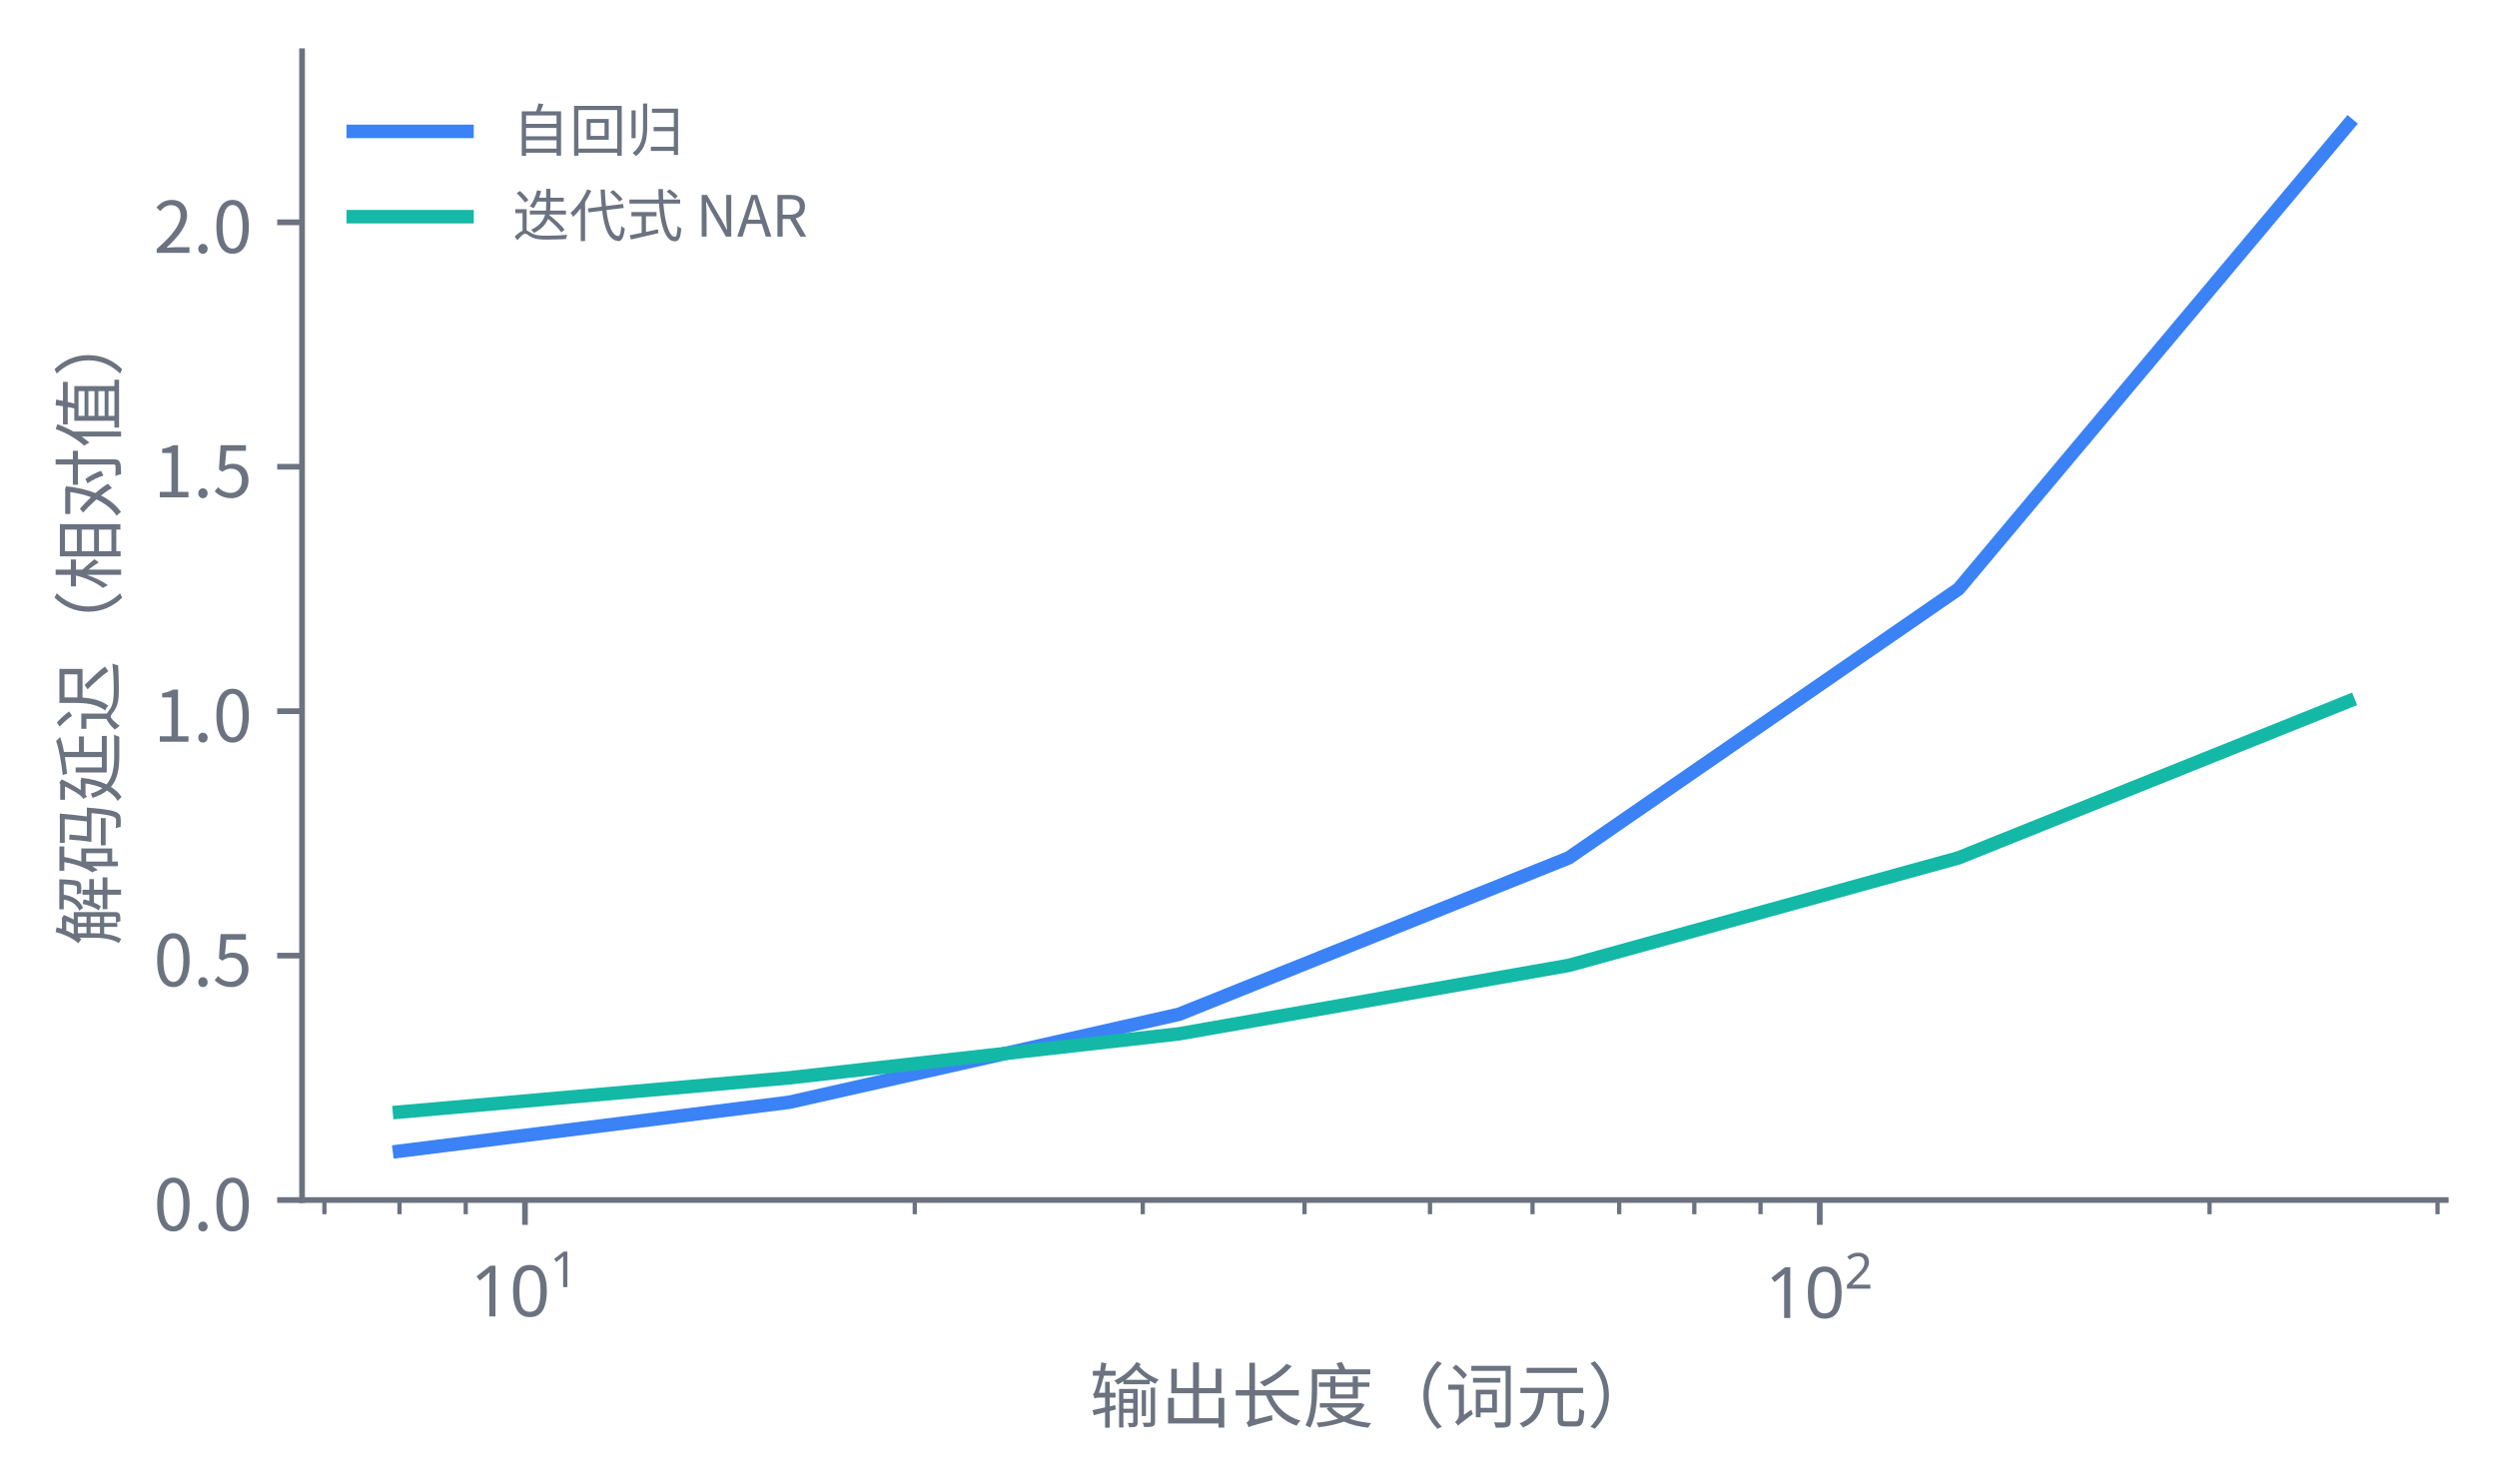
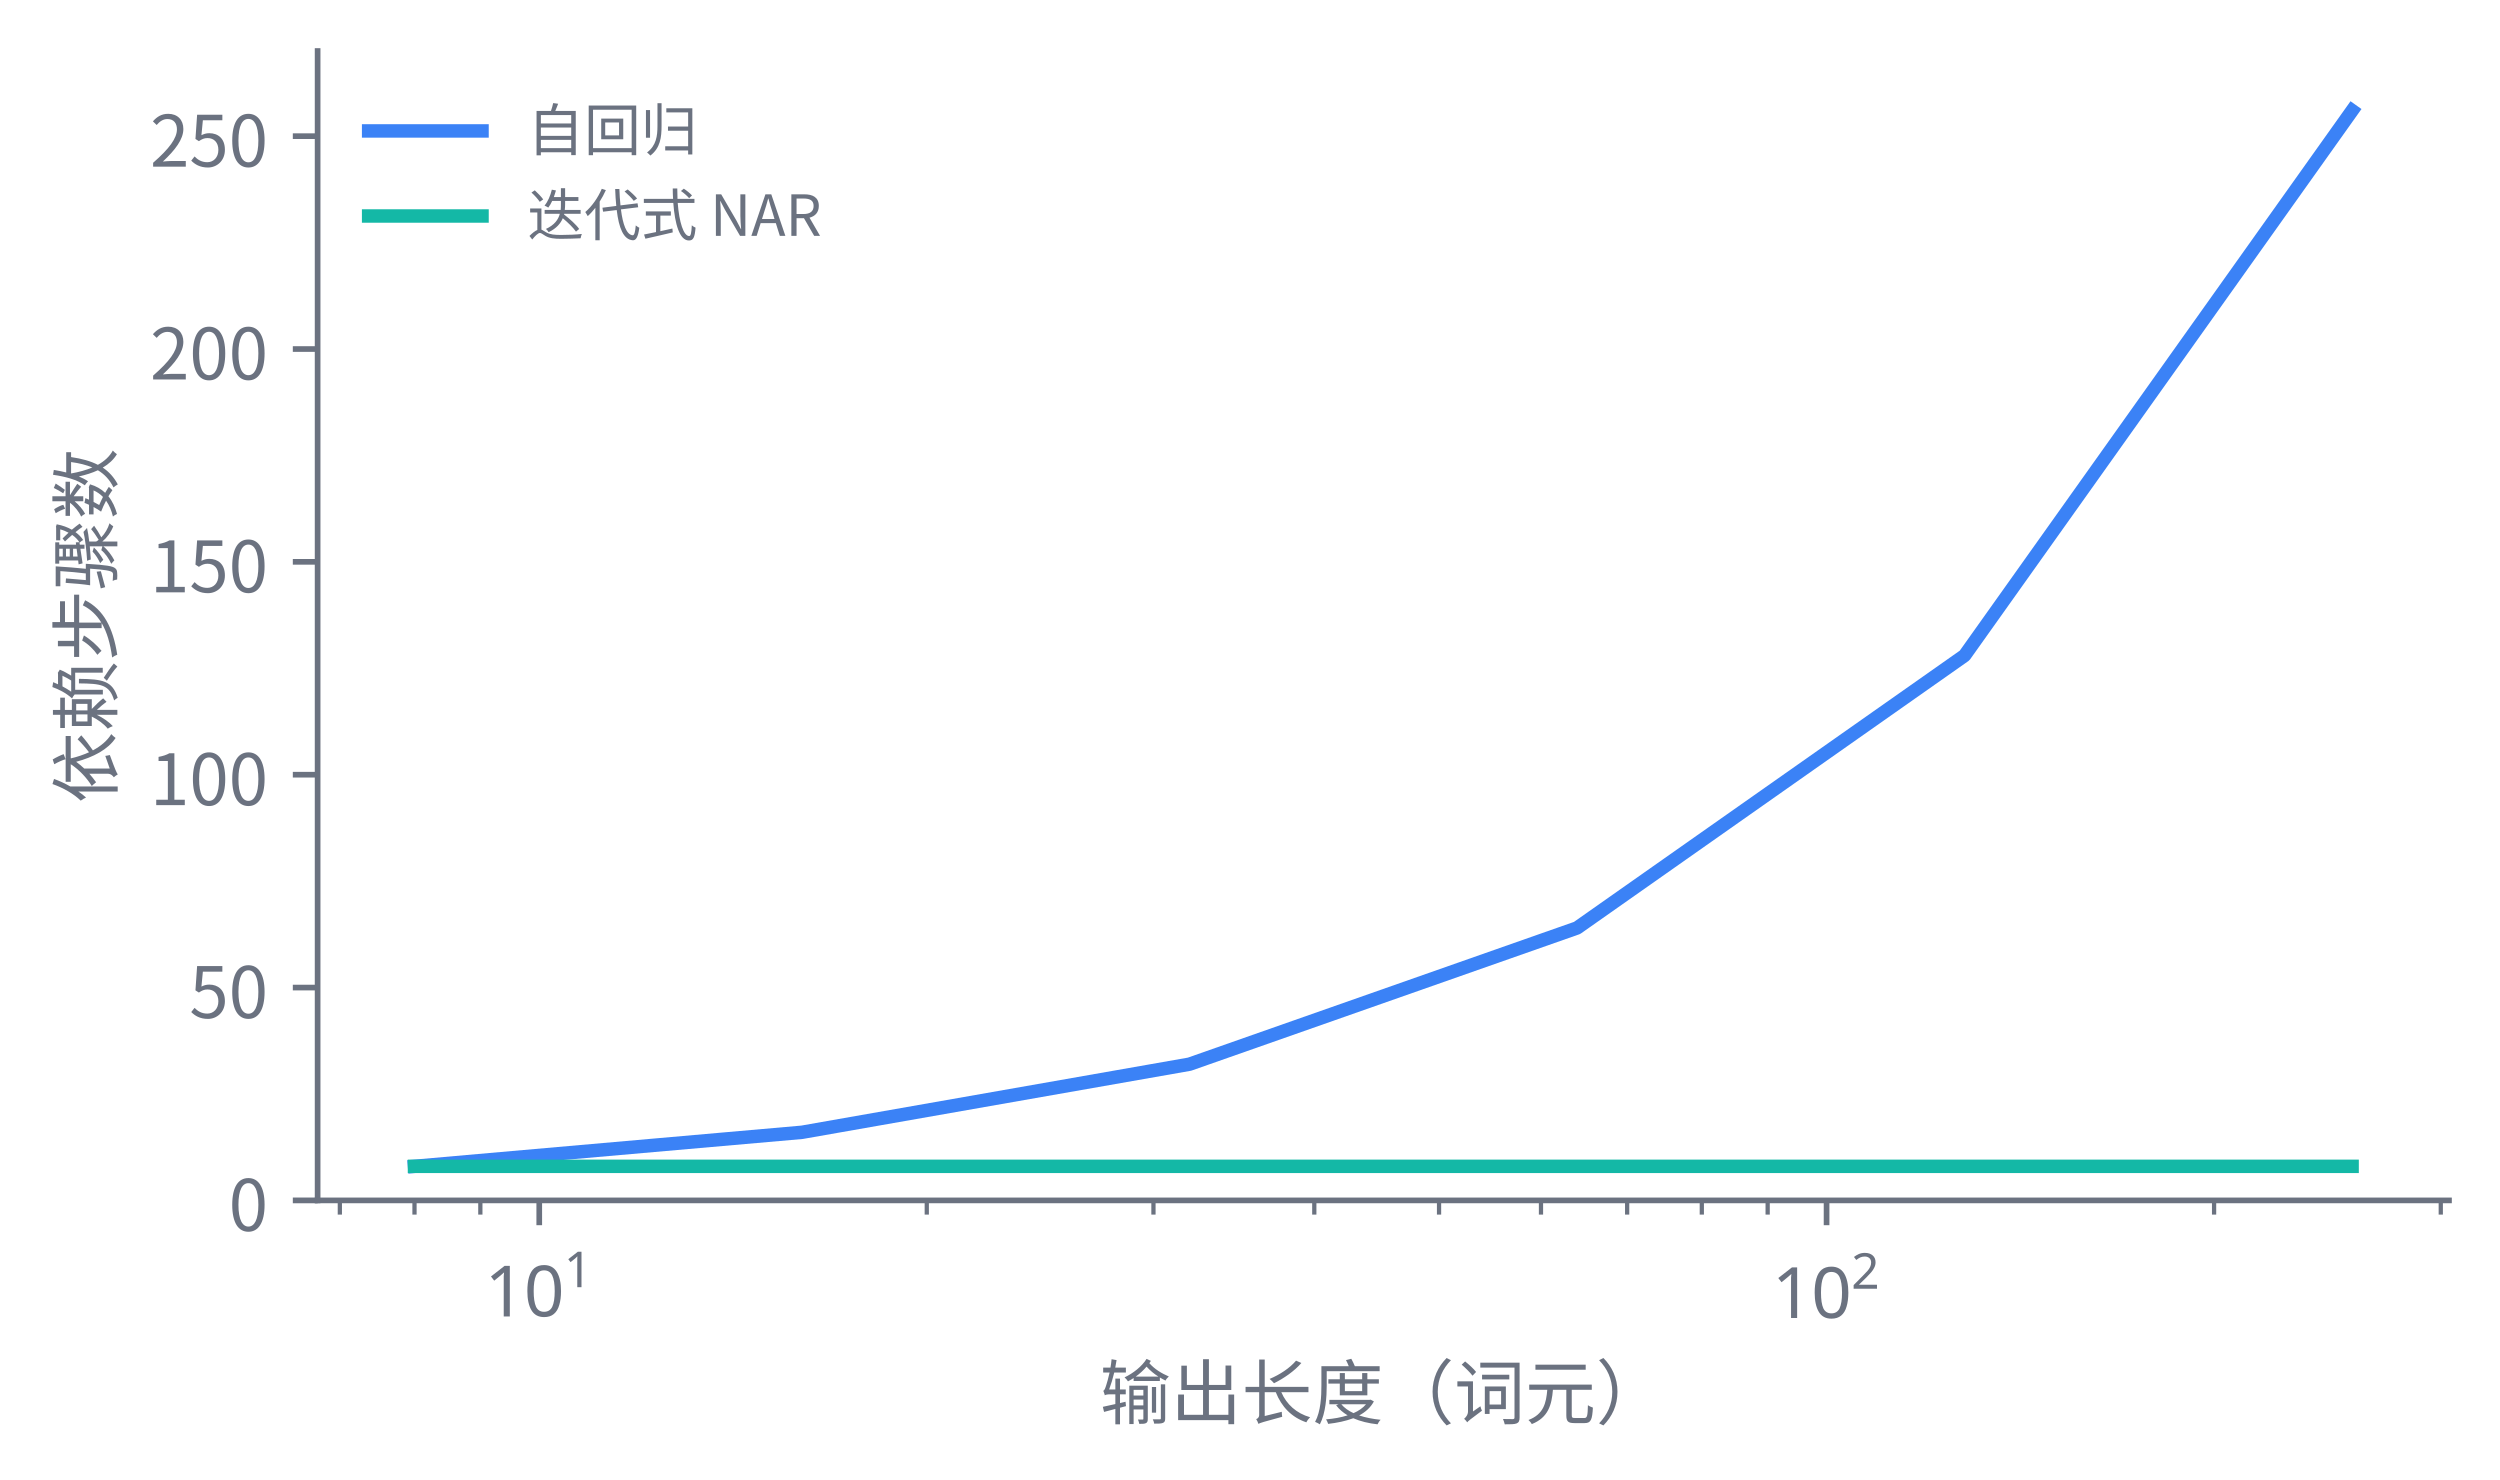
- <svg xmlns="http://www.w3.org/2000/svg" xmlns:xlink="http://www.w3.org/1999/xlink" width="351.177pt" height="208.627pt" viewBox="0 0 351.177 208.627" version="1.1">
+ <svg xmlns="http://www.w3.org/2000/svg" xmlns:xlink="http://www.w3.org/1999/xlink" width="352.8pt" height="208.8pt" viewBox="0 0 352.8 208.8" version="1.1">
  <defs>
    <style type="text/css">*{stroke-linejoin: round; stroke-linecap: butt}</style>
  </defs>
  <g id="figure_1">
    <g id="patch_1">
-       <path d="M 0 208.627  L 351.177 208.627  L 351.177 0  L 0 0  L 0 208.627  z " style="fill: none" />
+       <path d="M 0 208.8 L 352.8 208.8 L 352.8 0 L 0 0 L 0 208.8 z " style="fill: none" />
    </g>
    <g id="axes_1">
      <g id="patch_2">
-         <path d="M 42.481 168.797  L 343.977 168.797  L 343.977 7.2  L 42.481 7.2  L 42.481 168.797  z " style="fill: none" />
+         <path d="M 44.822 169.4 L 345.6 169.4 L 345.6 7.2 L 44.822 7.2 L 44.822 169.4 z " style="fill: none" />
      </g>
      <g id="matplotlib.axis_1">
        <g id="xtick_1">
          <g id="line2d_1">
            <defs>
-               <path id="m2b05ae7bfd" d="M 0 0  L 0 3.5  " style="stroke: #6b7280; stroke-width: 0.8" />
+               <path id="m0a0eddefe3" d="M 0 0 L 0 3.5 " style="stroke: #6b7280; stroke-width: 0.8" />
            </defs>
            <g>
-               <use xlink:href="#m2b05ae7bfd" x="73.833" y="168.797" style="fill: #6b7280; stroke: #6b7280; stroke-width: 0.8" />
+               <use xlink:href="#m0a0eddefe3" x="76.099" y="169.4" style="fill: #6b7280; stroke: #6b7280; stroke-width: 0.8" />
            </g>
          </g>
          <g id="text_1">
-             <g style="fill: #6b7280" transform="translate(66.1329 185.4969)">
+             <g style="fill: #6b7280" transform="translate(68.39887 186.1)">
              <text>
                <tspan x="0" y="-0.325" style="font-size: 10px; font-family: 'Heiti SC'; fill: #6b7280">1</tspan>
                <tspan x="5.54" y="-0.325" style="font-size: 10px; font-family: 'Heiti SC'; fill: #6b7280">0</tspan>
                <tspan x="11.176" y="-4.455" style="font-size: 7px; font-family: 'Heiti SC'; fill: #6b7280">1</tspan>
              </text>
            </g>
          </g>
        </g>
        <g id="xtick_2">
          <g id="line2d_2">
            <g>
-               <use xlink:href="#m2b05ae7bfd" x="255.933" y="168.797" style="fill: #6b7280; stroke: #6b7280; stroke-width: 0.8" />
+               <use xlink:href="#m0a0eddefe3" x="257.765" y="169.4" style="fill: #6b7280; stroke: #6b7280; stroke-width: 0.8" />
            </g>
          </g>
          <g id="text_2">
-             <g style="fill: #6b7280" transform="translate(248.2326 185.5969)">
+             <g style="fill: #6b7280" transform="translate(250.0649 186.2)">
              <text>
                <tspan x="0" y="-0.204" style="font-size: 10px; font-family: 'Heiti SC'; fill: #6b7280">1</tspan>
                <tspan x="5.54" y="-0.204" style="font-size: 10px; font-family: 'Heiti SC'; fill: #6b7280">0</tspan>
                <tspan x="11.176" y="-4.334" style="font-size: 7px; font-family: 'Heiti SC'; fill: #6b7280">2</tspan>
              </text>
            </g>
          </g>
        </g>
        <g id="xtick_3">
          <g id="line2d_3">
            <defs>
-               <path id="m1d073015e9" d="M 0 0  L 0 2  " style="stroke: #6b7280; stroke-width: 0.6" />
+               <path id="mcf068f9451" d="M 0 0 L 0 2 " style="stroke: #6b7280; stroke-width: 0.6" />
            </defs>
            <g>
-               <use xlink:href="#m1d073015e9" x="45.625" y="168.797" style="fill: #6b7280; stroke: #6b7280; stroke-width: 0.6" />
+               <use xlink:href="#mcf068f9451" x="47.958" y="169.4" style="fill: #6b7280; stroke: #6b7280; stroke-width: 0.6" />
            </g>
          </g>
        </g>
        <g id="xtick_4">
          <g id="line2d_4">
            <g>
-               <use xlink:href="#m1d073015e9" x="56.186" y="168.797" style="fill: #6b7280; stroke: #6b7280; stroke-width: 0.6" />
+               <use xlink:href="#mcf068f9451" x="58.494" y="169.4" style="fill: #6b7280; stroke: #6b7280; stroke-width: 0.6" />
            </g>
          </g>
        </g>
        <g id="xtick_5">
          <g id="line2d_5">
            <g>
-               <use xlink:href="#m1d073015e9" x="65.5" y="168.797" style="fill: #6b7280; stroke: #6b7280; stroke-width: 0.6" />
+               <use xlink:href="#mcf068f9451" x="67.786" y="169.4" style="fill: #6b7280; stroke: #6b7280; stroke-width: 0.6" />
            </g>
          </g>
        </g>
        <g id="xtick_6">
          <g id="line2d_6">
            <g>
-               <use xlink:href="#m1d073015e9" x="128.65" y="168.797" style="fill: #6b7280; stroke: #6b7280; stroke-width: 0.6" />
+               <use xlink:href="#mcf068f9451" x="130.786" y="169.4" style="fill: #6b7280; stroke: #6b7280; stroke-width: 0.6" />
            </g>
          </g>
        </g>
        <g id="xtick_7">
          <g id="line2d_7">
            <g>
-               <use xlink:href="#m1d073015e9" x="160.717" y="168.797" style="fill: #6b7280; stroke: #6b7280; stroke-width: 0.6" />
+               <use xlink:href="#mcf068f9451" x="162.776" y="169.4" style="fill: #6b7280; stroke: #6b7280; stroke-width: 0.6" />
            </g>
          </g>
        </g>
        <g id="xtick_8">
          <g id="line2d_8">
            <g>
-               <use xlink:href="#m1d073015e9" x="183.468" y="168.797" style="fill: #6b7280; stroke: #6b7280; stroke-width: 0.6" />
+               <use xlink:href="#mcf068f9451" x="185.473" y="169.4" style="fill: #6b7280; stroke: #6b7280; stroke-width: 0.6" />
            </g>
          </g>
        </g>
        <g id="xtick_9">
          <g id="line2d_9">
            <g>
-               <use xlink:href="#m1d073015e9" x="201.115" y="168.797" style="fill: #6b7280; stroke: #6b7280; stroke-width: 0.6" />
+               <use xlink:href="#mcf068f9451" x="203.078" y="169.4" style="fill: #6b7280; stroke: #6b7280; stroke-width: 0.6" />
            </g>
          </g>
        </g>
        <g id="xtick_10">
          <g id="line2d_10">
            <g>
-               <use xlink:href="#m1d073015e9" x="215.534" y="168.797" style="fill: #6b7280; stroke: #6b7280; stroke-width: 0.6" />
+               <use xlink:href="#mcf068f9451" x="217.463" y="169.4" style="fill: #6b7280; stroke: #6b7280; stroke-width: 0.6" />
            </g>
          </g>
        </g>
        <g id="xtick_11">
          <g id="line2d_11">
            <g>
-               <use xlink:href="#m1d073015e9" x="227.725" y="168.797" style="fill: #6b7280; stroke: #6b7280; stroke-width: 0.6" />
+               <use xlink:href="#mcf068f9451" x="229.624" y="169.4" style="fill: #6b7280; stroke: #6b7280; stroke-width: 0.6" />
            </g>
          </g>
        </g>
        <g id="xtick_12">
          <g id="line2d_12">
            <g>
-               <use xlink:href="#m1d073015e9" x="238.285" y="168.797" style="fill: #6b7280; stroke: #6b7280; stroke-width: 0.6" />
+               <use xlink:href="#mcf068f9451" x="240.16" y="169.4" style="fill: #6b7280; stroke: #6b7280; stroke-width: 0.6" />
            </g>
          </g>
        </g>
        <g id="xtick_13">
          <g id="line2d_13">
            <g>
-               <use xlink:href="#m1d073015e9" x="247.6" y="168.797" style="fill: #6b7280; stroke: #6b7280; stroke-width: 0.6" />
+               <use xlink:href="#mcf068f9451" x="249.452" y="169.4" style="fill: #6b7280; stroke: #6b7280; stroke-width: 0.6" />
            </g>
          </g>
        </g>
        <g id="xtick_14">
          <g id="line2d_14">
            <g>
-               <use xlink:href="#m1d073015e9" x="310.75" y="168.797" style="fill: #6b7280; stroke: #6b7280; stroke-width: 0.6" />
+               <use xlink:href="#mcf068f9451" x="312.452" y="169.4" style="fill: #6b7280; stroke: #6b7280; stroke-width: 0.6" />
            </g>
          </g>
        </g>
        <g id="xtick_15">
          <g id="line2d_15">
            <g>
-               <use xlink:href="#m1d073015e9" x="342.816" y="168.797" style="fill: #6b7280; stroke: #6b7280; stroke-width: 0.6" />
+               <use xlink:href="#mcf068f9451" x="344.442" y="169.4" style="fill: #6b7280; stroke: #6b7280; stroke-width: 0.6" />
            </g>
          </g>
        </g>
        <g id="text_3">
-           <text style="font-size: 10px; font-family: 'PingFang SC', 'Heiti SC', 'STHeiti', 'Noto Sans CJK SC', 'Microsoft YaHei', 'SimHei', 'Arial Unicode MS', 'DejaVu Sans', sans-serif; text-anchor: middle; fill: #6b7280" x="193.229" y="200.027" transform="rotate(-0 193.2293 200.0266)">输出长度（词元）</text>
+           <text style="font-size: 10px; font-family: 'PingFang SC', 'Heiti SC', 'STHeiti', 'Noto Sans CJK SC', 'Microsoft YaHei', 'SimHei', 'Arial Unicode MS', 'DejaVu Sans', sans-serif; text-anchor: middle; fill: #6b7280" x="195.211" y="200.2" transform="rotate(-0 195.2109 200.2)">输出长度（词元）</text>
        </g>
      </g>
      <g id="matplotlib.axis_2">
        <g id="ytick_1">
          <g id="line2d_16">
            <defs>
-               <path id="m8e19f4d0a9" d="M 0 0  L -3.5 0  " style="stroke: #6b7280; stroke-width: 0.8" />
+               <path id="macc4d54c4a" d="M 0 0 L -3.5 0 " style="stroke: #6b7280; stroke-width: 0.8" />
            </defs>
            <g>
-               <use xlink:href="#m8e19f4d0a9" x="42.481" y="168.797" style="fill: #6b7280; stroke: #6b7280; stroke-width: 0.8" />
+               <use xlink:href="#macc4d54c4a" x="44.822" y="169.4" style="fill: #6b7280; stroke: #6b7280; stroke-width: 0.8" />
            </g>
          </g>
          <g id="text_4">
-             <text style="font-size: 10px; font-family: 'PingFang SC', 'Heiti SC', 'STHeiti', 'Noto Sans CJK SC', 'Microsoft YaHei', 'SimHei', 'Arial Unicode MS', 'DejaVu Sans', sans-serif; text-anchor: end; fill: #6b7280" x="35.481" y="173.097" transform="rotate(-0 35.48125 173.0969)">0.0</text>
+             <text style="font-size: 10px; font-family: 'PingFang SC', 'Heiti SC', 'STHeiti', 'Noto Sans CJK SC', 'Microsoft YaHei', 'SimHei', 'Arial Unicode MS', 'DejaVu Sans', sans-serif; text-anchor: end; fill: #6b7280" x="37.822" y="173.7" transform="rotate(-0 37.82187 173.7)">0</text>
          </g>
        </g>
        <g id="ytick_2">
          <g id="line2d_17">
            <g>
-               <use xlink:href="#m8e19f4d0a9" x="42.481" y="134.415" style="fill: #6b7280; stroke: #6b7280; stroke-width: 0.8" />
+               <use xlink:href="#macc4d54c4a" x="44.822" y="139.363" style="fill: #6b7280; stroke: #6b7280; stroke-width: 0.8" />
            </g>
          </g>
          <g id="text_5">
-             <text style="font-size: 10px; font-family: 'PingFang SC', 'Heiti SC', 'STHeiti', 'Noto Sans CJK SC', 'Microsoft YaHei', 'SimHei', 'Arial Unicode MS', 'DejaVu Sans', sans-serif; text-anchor: end; fill: #6b7280" x="35.481" y="138.715" transform="rotate(-0 35.48125 138.7146)">0.5</text>
+             <text style="font-size: 10px; font-family: 'PingFang SC', 'Heiti SC', 'STHeiti', 'Noto Sans CJK SC', 'Microsoft YaHei', 'SimHei', 'Arial Unicode MS', 'DejaVu Sans', sans-serif; text-anchor: end; fill: #6b7280" x="37.822" y="143.663" transform="rotate(-0 37.82187 143.663)">50</text>
          </g>
        </g>
        <g id="ytick_3">
          <g id="line2d_18">
            <g>
-               <use xlink:href="#m8e19f4d0a9" x="42.481" y="100.032" style="fill: #6b7280; stroke: #6b7280; stroke-width: 0.8" />
+               <use xlink:href="#macc4d54c4a" x="44.822" y="109.326" style="fill: #6b7280; stroke: #6b7280; stroke-width: 0.8" />
            </g>
          </g>
          <g id="text_6">
-             <text style="font-size: 10px; font-family: 'PingFang SC', 'Heiti SC', 'STHeiti', 'Noto Sans CJK SC', 'Microsoft YaHei', 'SimHei', 'Arial Unicode MS', 'DejaVu Sans', sans-serif; text-anchor: end; fill: #6b7280" x="35.481" y="104.332" transform="rotate(-0 35.48125 104.3322)">1.0</text>
+             <text style="font-size: 10px; font-family: 'PingFang SC', 'Heiti SC', 'STHeiti', 'Noto Sans CJK SC', 'Microsoft YaHei', 'SimHei', 'Arial Unicode MS', 'DejaVu Sans', sans-serif; text-anchor: end; fill: #6b7280" x="37.822" y="113.626" transform="rotate(-0 37.82187 113.6259)">100</text>
          </g>
        </g>
        <g id="ytick_4">
          <g id="line2d_19">
            <g>
-               <use xlink:href="#m8e19f4d0a9" x="42.481" y="65.65" style="fill: #6b7280; stroke: #6b7280; stroke-width: 0.8" />
+               <use xlink:href="#macc4d54c4a" x="44.822" y="79.289" style="fill: #6b7280; stroke: #6b7280; stroke-width: 0.8" />
            </g>
          </g>
          <g id="text_7">
-             <text style="font-size: 10px; font-family: 'PingFang SC', 'Heiti SC', 'STHeiti', 'Noto Sans CJK SC', 'Microsoft YaHei', 'SimHei', 'Arial Unicode MS', 'DejaVu Sans', sans-serif; text-anchor: end; fill: #6b7280" x="35.481" y="69.95" transform="rotate(-0 35.48125 69.94993)">1.5</text>
+             <text style="font-size: 10px; font-family: 'PingFang SC', 'Heiti SC', 'STHeiti', 'Noto Sans CJK SC', 'Microsoft YaHei', 'SimHei', 'Arial Unicode MS', 'DejaVu Sans', sans-serif; text-anchor: end; fill: #6b7280" x="37.822" y="83.589" transform="rotate(-0 37.82187 83.58889)">150</text>
          </g>
        </g>
        <g id="ytick_5">
          <g id="line2d_20">
            <g>
-               <use xlink:href="#m8e19f4d0a9" x="42.481" y="31.268" style="fill: #6b7280; stroke: #6b7280; stroke-width: 0.8" />
+               <use xlink:href="#macc4d54c4a" x="44.822" y="49.252" style="fill: #6b7280; stroke: #6b7280; stroke-width: 0.8" />
            </g>
          </g>
          <g id="text_8">
-             <text style="font-size: 10px; font-family: 'PingFang SC', 'Heiti SC', 'STHeiti', 'Noto Sans CJK SC', 'Microsoft YaHei', 'SimHei', 'Arial Unicode MS', 'DejaVu Sans', sans-serif; text-anchor: end; fill: #6b7280" x="35.481" y="35.568" transform="rotate(-0 35.48125 35.56762)">2.0</text>
-           </g>
-         </g>
-         <g id="text_9">
-           <text style="font-size: 10px; font-family: 'PingFang SC', 'Heiti SC', 'STHeiti', 'Noto Sans CJK SC', 'Microsoft YaHei', 'SimHei', 'Arial Unicode MS', 'DejaVu Sans', sans-serif; text-anchor: middle; fill: #6b7280" x="16.23" y="87.998" transform="rotate(-90 16.22969 87.99844)">解码延迟（相对值）</text>
-         </g>
-       </g>
-       <g id="line2d_21">
-         <path d="M 56.186 161.92  L 111.003 155.044  L 165.821 142.666  L 220.638 120.662  L 275.456 82.841  L 330.273 17.515  " clip-path="url(#pd6126fcd81)" style="fill: none; stroke: #3b82f6; stroke-width: 1.9; stroke-linecap: square" />
+             <text style="font-size: 10px; font-family: 'PingFang SC', 'Heiti SC', 'STHeiti', 'Noto Sans CJK SC', 'Microsoft YaHei', 'SimHei', 'Arial Unicode MS', 'DejaVu Sans', sans-serif; text-anchor: end; fill: #6b7280" x="37.822" y="53.552" transform="rotate(-0 37.82187 53.55185)">200</text>
+           </g>
+         </g>
+         <g id="ytick_6">
+           <g id="line2d_21">
+             <g>
+               <use xlink:href="#macc4d54c4a" x="44.822" y="19.215" style="fill: #6b7280; stroke: #6b7280; stroke-width: 0.8" />
+             </g>
+           </g>
+           <g id="text_9">
+             <text style="font-size: 10px; font-family: 'PingFang SC', 'Heiti SC', 'STHeiti', 'Noto Sans CJK SC', 'Microsoft YaHei', 'SimHei', 'Arial Unicode MS', 'DejaVu Sans', sans-serif; text-anchor: end; fill: #6b7280" x="37.822" y="23.515" transform="rotate(-0 37.82187 23.51481)">250</text>
+           </g>
+         </g>
+         <g id="text_10">
+           <text style="font-size: 10px; font-family: 'PingFang SC', 'Heiti SC', 'STHeiti', 'Noto Sans CJK SC', 'Microsoft YaHei', 'SimHei', 'Arial Unicode MS', 'DejaVu Sans', sans-serif; text-anchor: middle; fill: #6b7280" x="15.8" y="88.3" transform="rotate(-90 15.8 88.3)">依赖步骤数</text>
+         </g>
      </g>
      <g id="line2d_22">
-         <path d="M 56.186 156.419  L 111.003 151.606  L 165.821 145.417  L 220.638 135.79  L 275.456 120.662  L 330.273 98.657  " clip-path="url(#pd6126fcd81)" style="fill: none; stroke: #14b8a6; stroke-width: 1.9; stroke-linecap: square" />
+         <path d="M 58.494 164.594 L 113.181 159.788 L 167.867 150.176 L 222.554 130.953 L 277.241 92.505 L 331.928 15.61 " clip-path="url(#pd544c08150)" style="fill: none; stroke: #3b82f6; stroke-width: 1.9; stroke-linecap: square" />
+       </g>
+       <g id="line2d_23">
+         <path d="M 58.494 164.594 L 113.181 164.594 L 167.867 164.594 L 222.554 164.594 L 277.241 164.594 L 331.928 164.594 " clip-path="url(#pd544c08150)" style="fill: none; stroke: #14b8a6; stroke-width: 1.9; stroke-linecap: square" />
      </g>
      <g id="patch_3">
-         <path d="M 42.481 168.797  L 42.481 7.2  " style="fill: none; stroke: #6b7280; stroke-width: 0.8; stroke-linejoin: miter; stroke-linecap: square" />
+         <path d="M 44.822 169.4 L 44.822 7.2 " style="fill: none; stroke: #6b7280; stroke-width: 0.8; stroke-linejoin: miter; stroke-linecap: square" />
      </g>
      <g id="patch_4">
-         <path d="M 42.481 168.797  L 343.977 168.797  " style="fill: none; stroke: #6b7280; stroke-width: 0.8; stroke-linejoin: miter; stroke-linecap: square" />
+         <path d="M 44.822 169.4 L 345.6 169.4 " style="fill: none; stroke: #6b7280; stroke-width: 0.8; stroke-linejoin: miter; stroke-linecap: square" />
      </g>
      <g id="legend_1">
-         <g id="line2d_23">
-           <path d="M 49.681 18.48  L 57.681 18.48  L 65.681 18.48  " style="fill: none; stroke: #3b82f6; stroke-width: 1.9; stroke-linecap: square" />
-         </g>
-         <g id="text_10">
-           <text style="font-size: 8px; font-family: 'PingFang SC', 'Heiti SC', 'STHeiti', 'Noto Sans CJK SC', 'Microsoft YaHei', 'SimHei', 'Arial Unicode MS', 'DejaVu Sans', sans-serif; text-anchor: start; fill: #6b7280" x="72.081" y="21.28" transform="rotate(-0 72.08125 21.28)">自回归</text>
-         </g>
        <g id="line2d_24">
-           <path d="M 49.681 30.48  L 57.681 30.48  L 65.681 30.48  " style="fill: none; stroke: #14b8a6; stroke-width: 1.9; stroke-linecap: square" />
+           <path d="M 52.022 18.48 L 60.022 18.48 L 68.022 18.48 " style="fill: none; stroke: #3b82f6; stroke-width: 1.9; stroke-linecap: square" />
        </g>
        <g id="text_11">
-           <text style="font-size: 8px; font-family: 'PingFang SC', 'Heiti SC', 'STHeiti', 'Noto Sans CJK SC', 'Microsoft YaHei', 'SimHei', 'Arial Unicode MS', 'DejaVu Sans', sans-serif; text-anchor: start; fill: #6b7280" x="72.081" y="33.28" transform="rotate(-0 72.08125 33.28)">迭代式 NAR</text>
+           <text style="font-size: 8px; font-family: 'PingFang SC', 'Heiti SC', 'STHeiti', 'Noto Sans CJK SC', 'Microsoft YaHei', 'SimHei', 'Arial Unicode MS', 'DejaVu Sans', sans-serif; text-anchor: start; fill: #6b7280" x="74.422" y="21.28" transform="rotate(-0 74.42188 21.28)">自回归</text>
+         </g>
+         <g id="line2d_25">
+           <path d="M 52.022 30.48 L 60.022 30.48 L 68.022 30.48 " style="fill: none; stroke: #14b8a6; stroke-width: 1.9; stroke-linecap: square" />
+         </g>
+         <g id="text_12">
+           <text style="font-size: 8px; font-family: 'PingFang SC', 'Heiti SC', 'STHeiti', 'Noto Sans CJK SC', 'Microsoft YaHei', 'SimHei', 'Arial Unicode MS', 'DejaVu Sans', sans-serif; text-anchor: start; fill: #6b7280" x="74.422" y="33.28" transform="rotate(-0 74.42188 33.28)">迭代式 NAR</text>
        </g>
      </g>
    </g>
  </g>
  <defs>
-     <clipPath id="pd6126fcd81">
-       <rect x="42.481" y="7.2" width="301.496" height="161.597" />
+     <clipPath id="pd544c08150">
+       <rect x="44.822" y="7.2" width="300.778" height="162.2" />
    </clipPath>
  </defs>
</svg>
